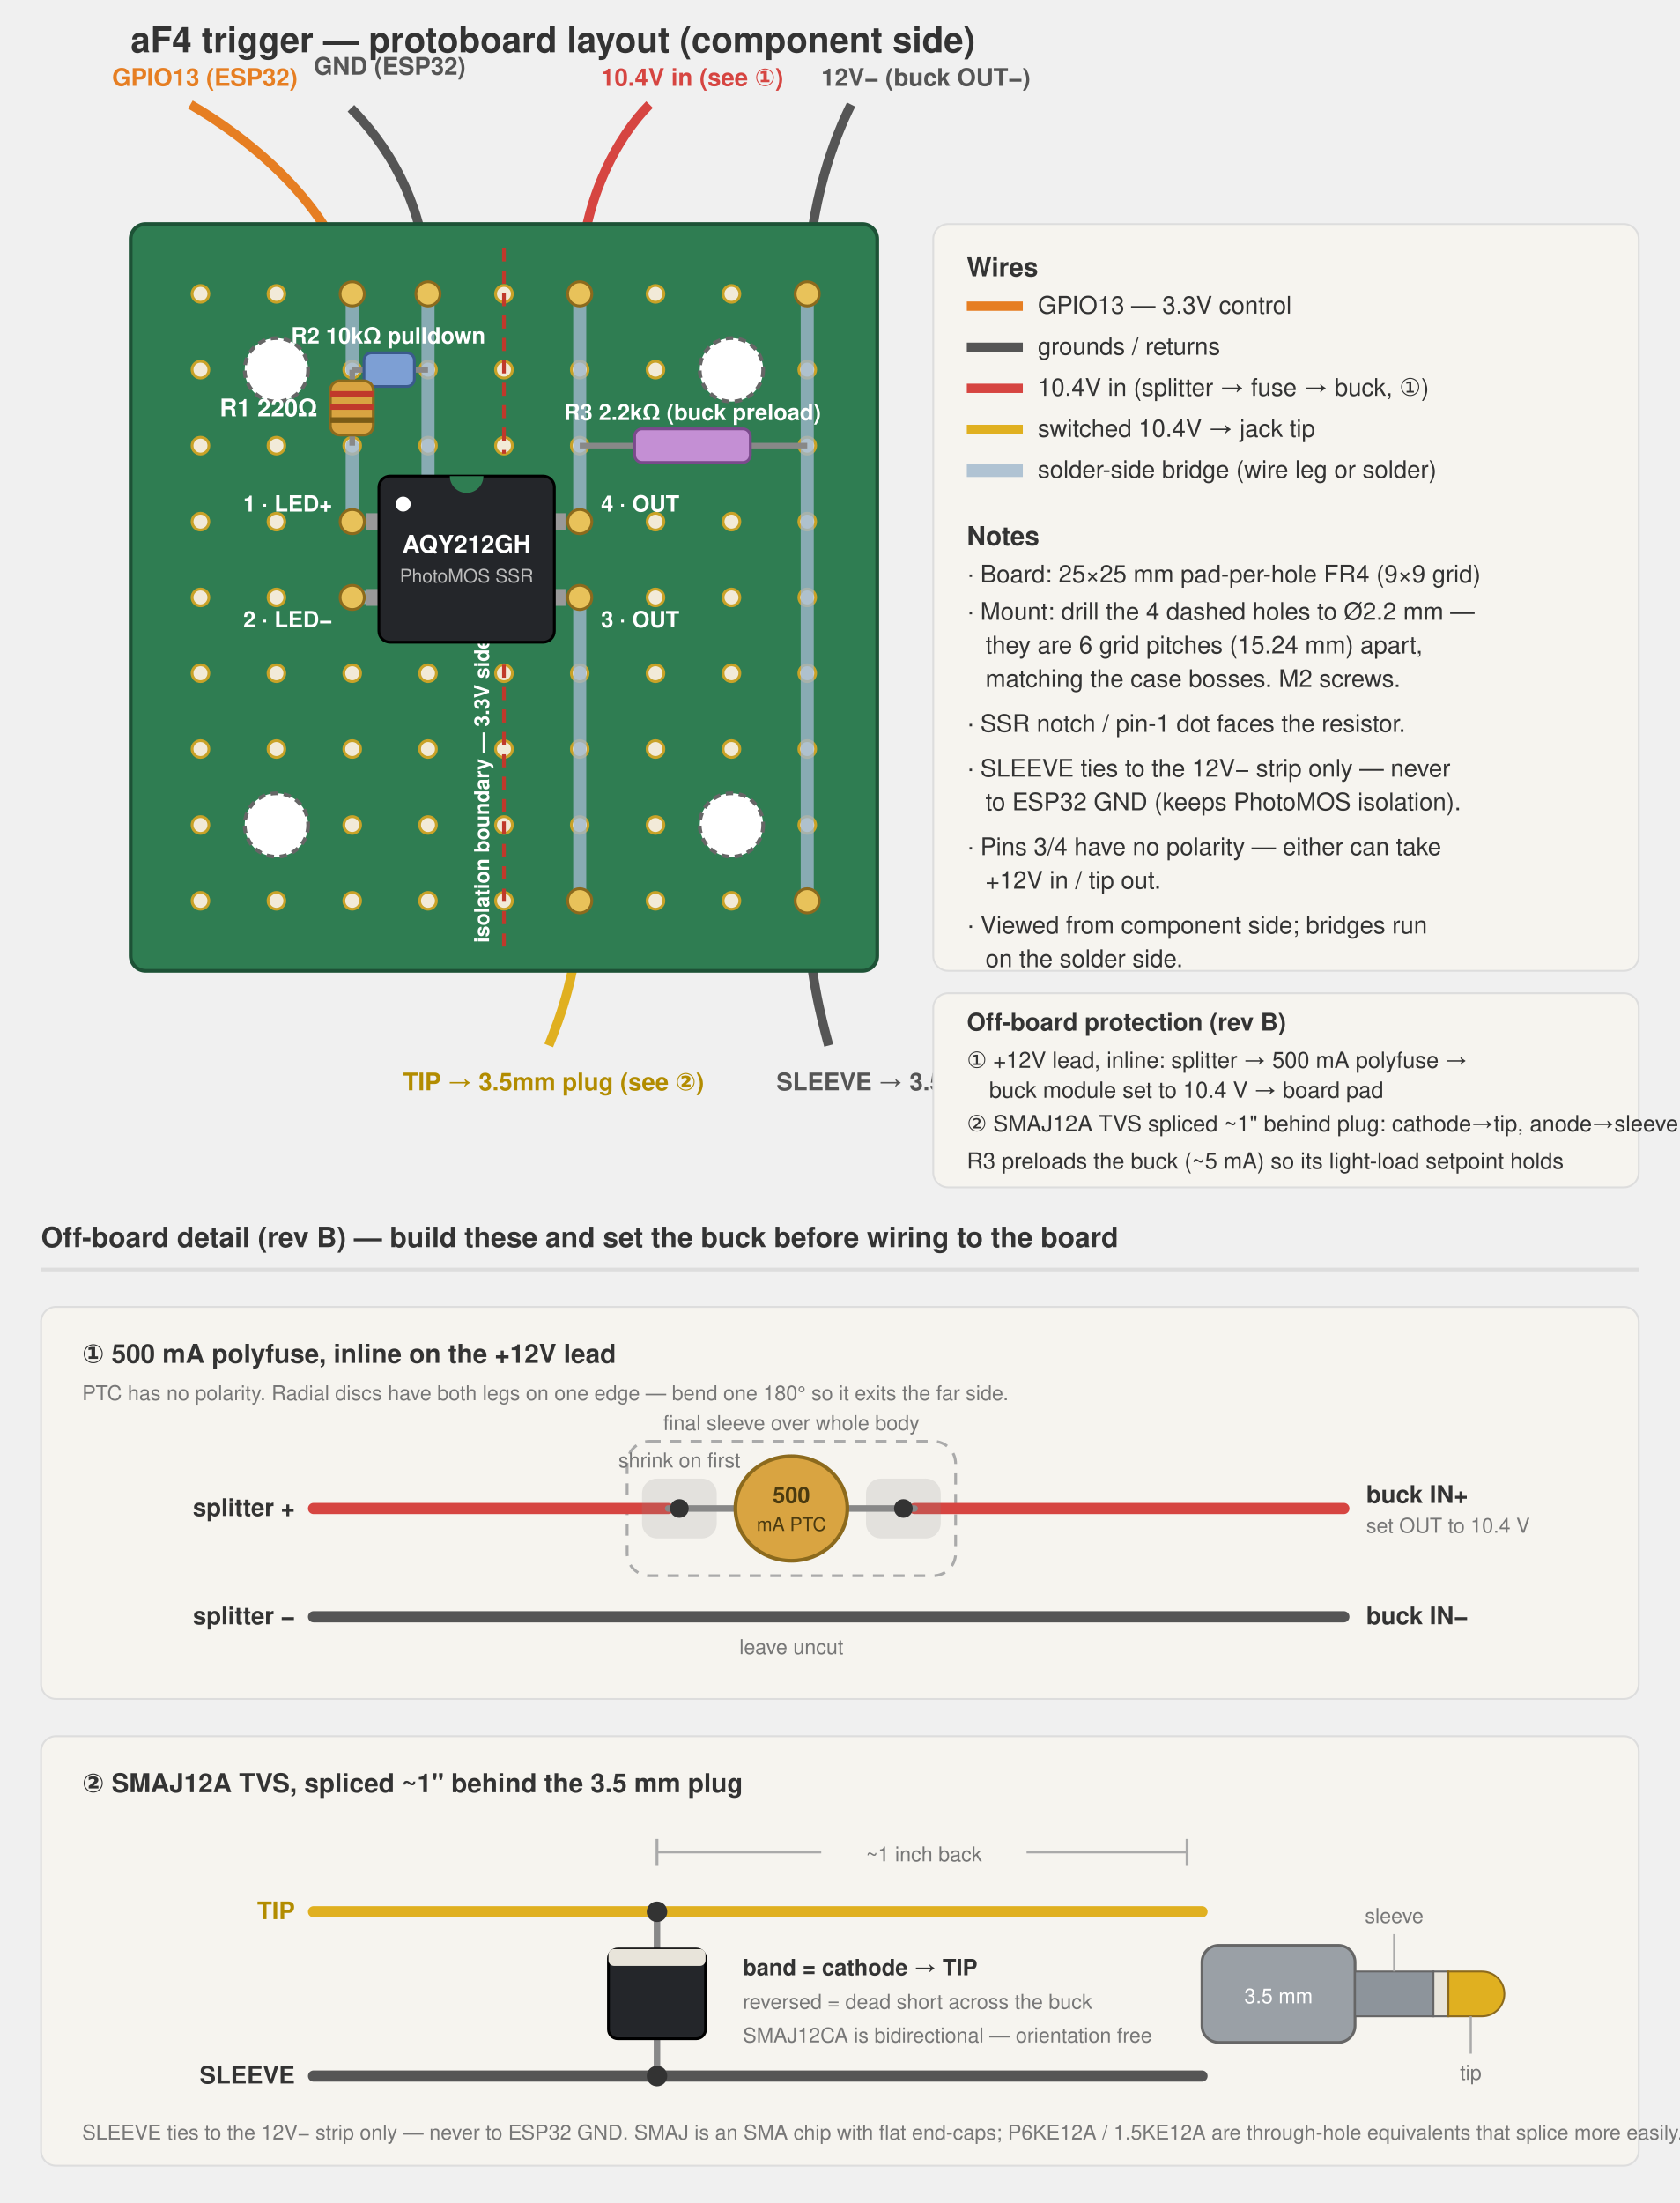
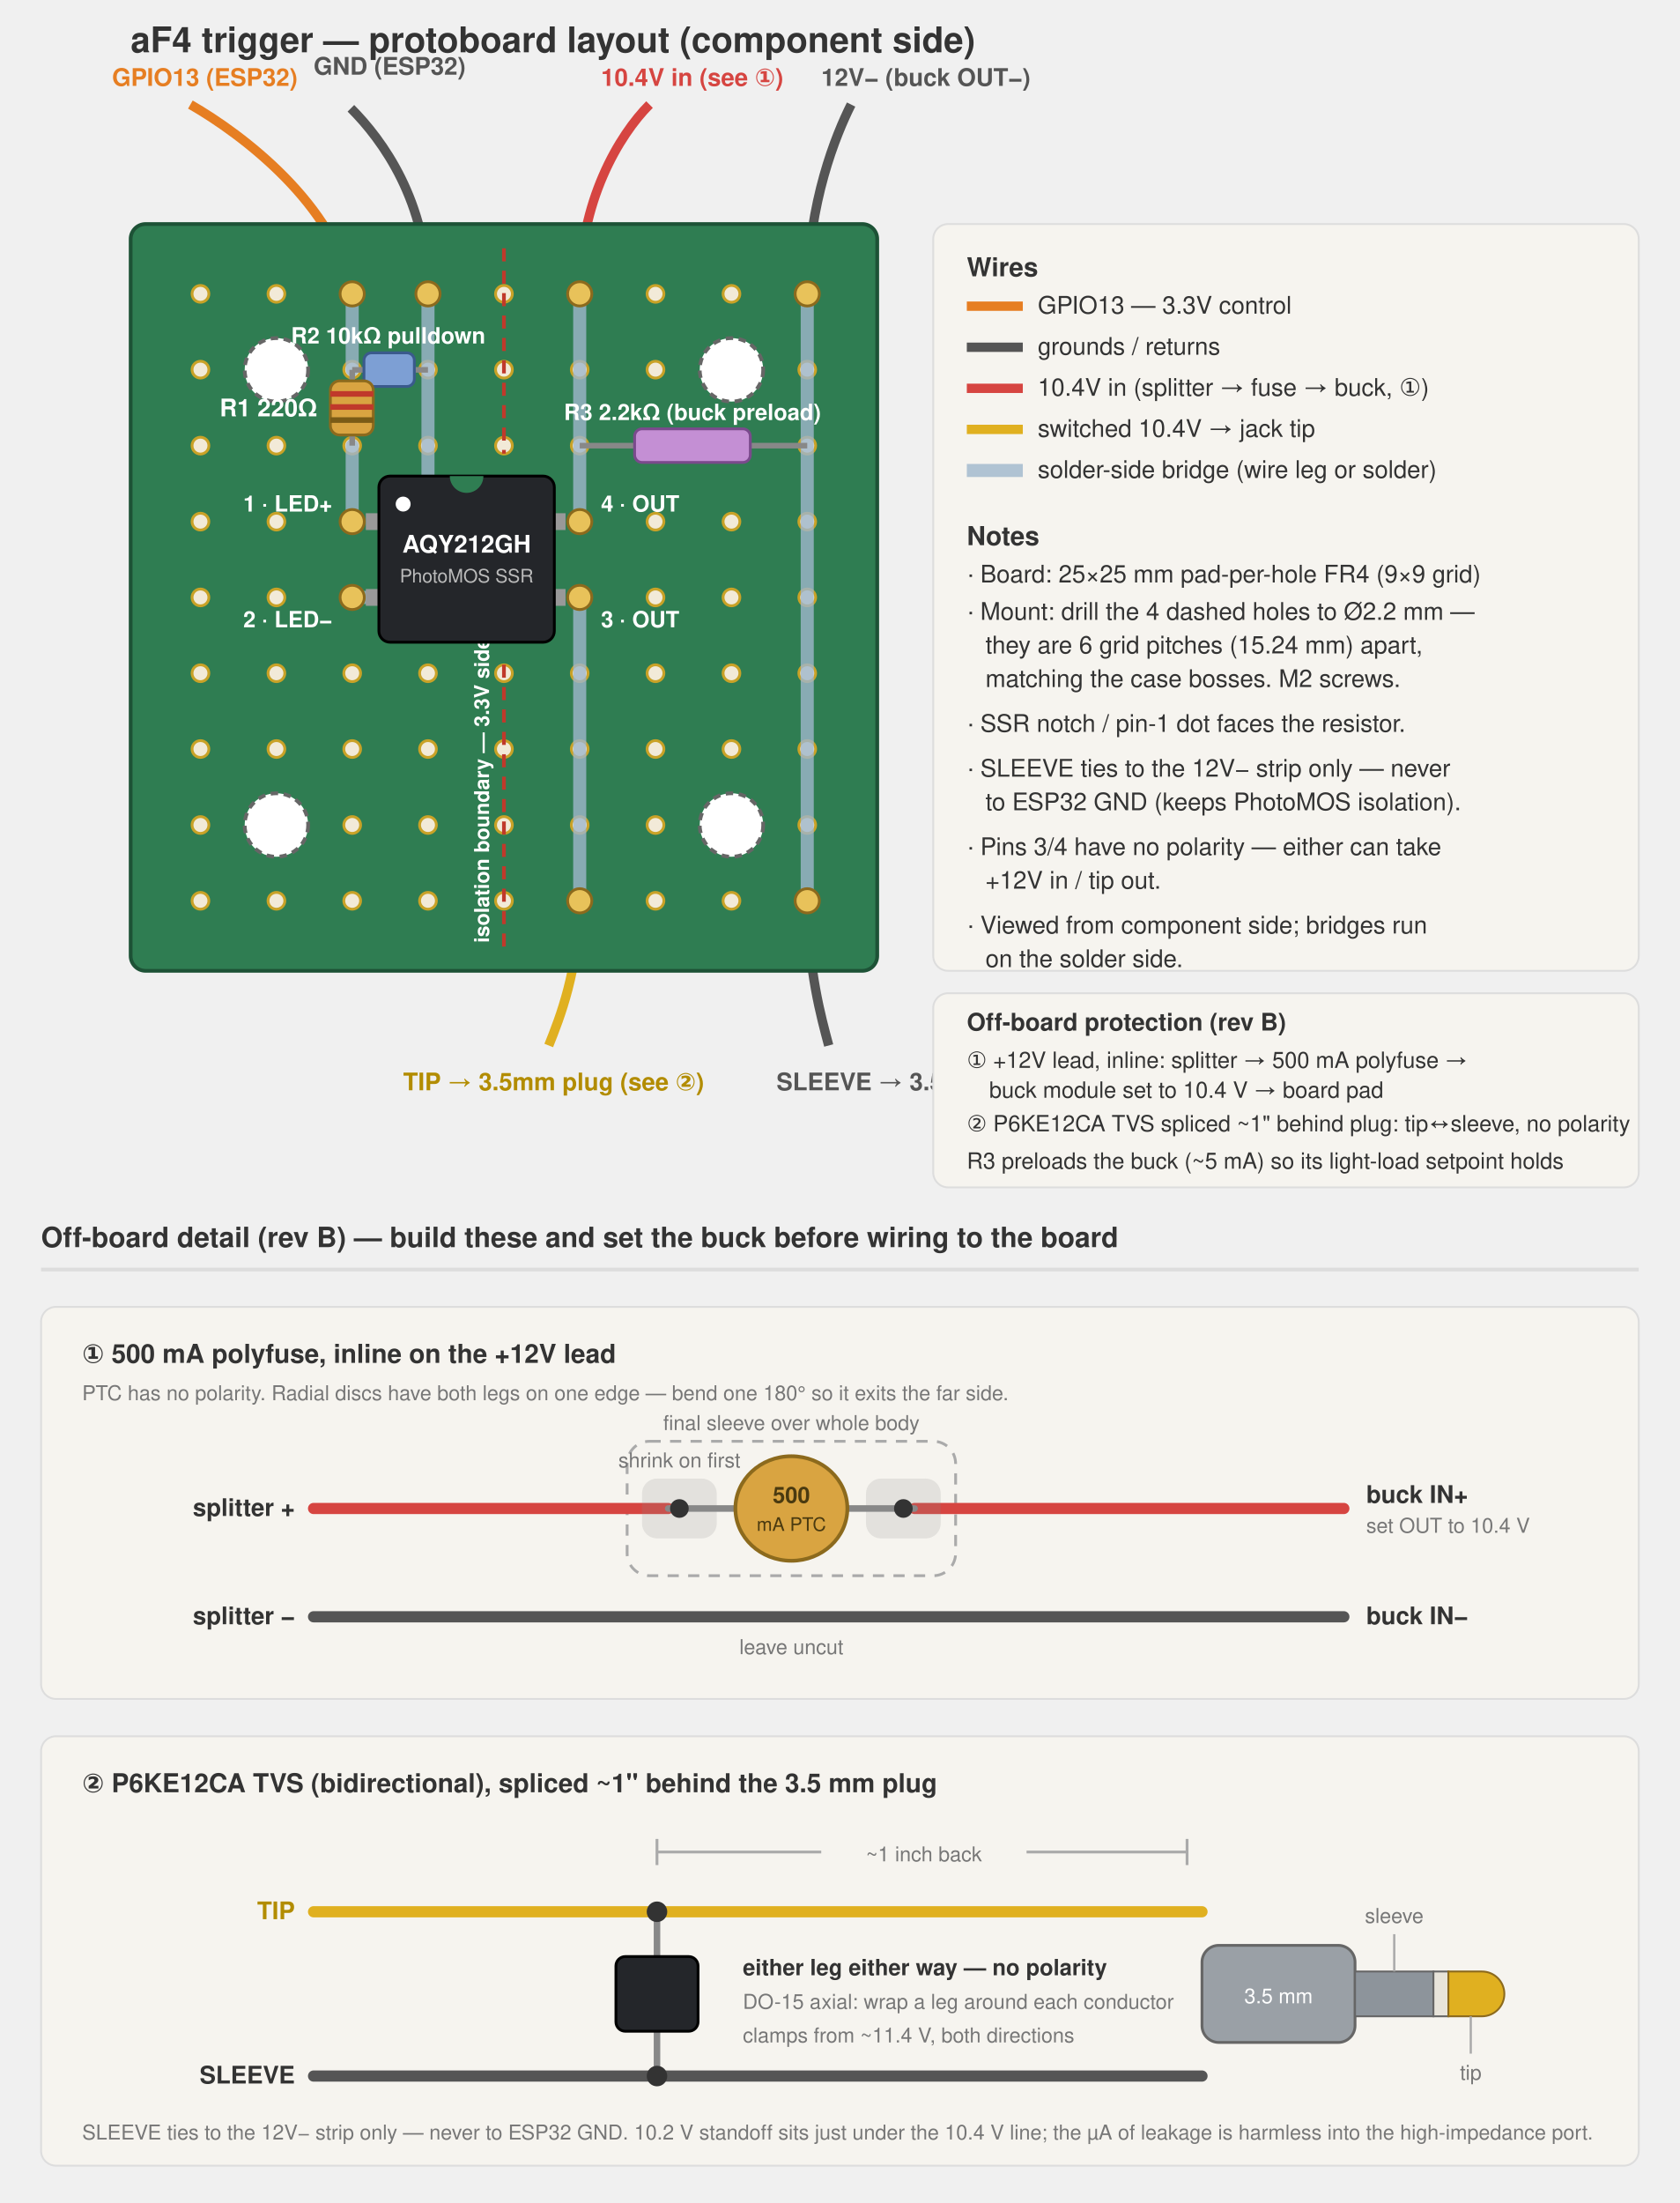
<svg xmlns="http://www.w3.org/2000/svg" viewBox="0 0 900 1180" font-family="Helvetica, Arial, sans-serif">
  <text x="70" y="28" font-size="19" font-weight="bold" fill="#333">aF4 trigger — protoboard layout (component side)</text>
  <path d="M188.7,157.4 C180,110 130,72 102,56" stroke="#e67e22" stroke-width="5" fill="none" />
  <path d="M229.3,157.4 C229,108 205,75 188,58" stroke="#555" stroke-width="5" fill="none" />
  <path d="M310.6,157.4 C310,108 332,72 348,56" stroke="#d64541" stroke-width="5" fill="none" />
  <path d="M432.5,157.4 C433,108 448,72 456,56" stroke="#555" stroke-width="5" fill="none" />
  <path d="M310.6,482.5 C310,520 300,545 294,560" stroke="#e0b020" stroke-width="5" fill="none" />
  <path d="M432.5,482.5 C433,520 440,545 444,560" stroke="#555" stroke-width="5" fill="none" />
  <text x="60" y="46" font-size="13" font-weight="bold" fill="#e67e22">GPIO13 (ESP32)</text>
  <text x="168" y="40" font-size="13" font-weight="bold" fill="#555">GND (ESP32)</text>
  <text x="322" y="46" font-size="13" font-weight="bold" fill="#d64541">10.4V in (see ①)</text>
  <text x="440" y="46" font-size="13" font-weight="bold" fill="#555">12V− (buck OUT−)</text>
  <text x="216" y="584" font-size="13" font-weight="bold" fill="#b28c00">TIP → 3.5mm plug (see ②)</text>
  <text x="416" y="584" font-size="13" font-weight="bold" fill="#555">SLEEVE → 3.5mm plug</text>
  <g font-size="12" fill="#333">
    <rect x="500" y="532" width="378" height="104" rx="8" fill="#f6f4ef" stroke="#ddd" />
    <text x="518" y="552" font-weight="bold" font-size="13">Off-board protection (rev B)</text>
    <text x="518" y="572">① +12V lead, inline: splitter → 500 mA polyfuse →</text>
    <text x="530" y="588">buck module set to 10.4 V → board pad</text>
-     <text x="518" y="606">② SMAJ12A TVS spliced ~1" behind plug: cathode→tip, anode→sleeve</text>
+     <text x="518" y="606">② P6KE12CA TVS spliced ~1" behind plug: tip↔sleeve, no polarity</text>
    <text x="518" y="626">R3 preloads the buck (~5 mA) so its light-load setpoint holds</text>
  </g>
  <rect x="70" y="120" width="400" height="400" rx="8" fill="#2f7d52" stroke="#1d5236" stroke-width="2" />
  <g fill="#f2ead8" stroke="#c9a227" stroke-width="1.5">
    <g id="row">
      <circle cx="107.4" cy="157.4" r="4.5" />
      <circle cx="148.1" cy="157.4" r="4.5" />
      <circle cx="188.7" cy="157.4" r="4.5" />
      <circle cx="229.3" cy="157.4" r="4.5" />
      <circle cx="270.0" cy="157.4" r="4.5" />
      <circle cx="310.6" cy="157.4" r="4.5" />
      <circle cx="351.2" cy="157.4" r="4.5" />
      <circle cx="391.9" cy="157.4" r="4.5" />
      <circle cx="432.5" cy="157.4" r="4.5" />
    </g>
    <use href="#row" y="40.6" />
    <use href="#row" y="81.3" />
    <use href="#row" y="122.0" />
    <use href="#row" y="162.6" />
    <use href="#row" y="203.2" />
    <use href="#row" y="243.8" />
    <use href="#row" y="284.5" />
    <use href="#row" y="325.1" />
  </g>
  <g fill="#ffffff" stroke="#666" stroke-width="2" stroke-dasharray="4 3">
    <circle cx="148.1" cy="198.1" r="17" />
    <circle cx="391.9" cy="198.1" r="17" />
    <circle cx="148.1" cy="441.9" r="17" />
    <circle cx="391.9" cy="441.9" r="17" />
  </g>
  <g stroke="#9fb7cc" stroke-width="7" stroke-linecap="round" opacity="0.8" fill="none">
    <line x1="188.7" y1="157.4" x2="188.7" y2="198.1" />
    <line x1="188.7" y1="238.7" x2="188.7" y2="279.4" />
    <polyline points="229.3,157.4 229.3,320 188.7,320" />
    <line x1="310.6" y1="157.4" x2="310.6" y2="279.4" />
    <line x1="310.6" y1="320" x2="310.6" y2="482.5" />
    <line x1="432.5" y1="157.4" x2="432.5" y2="482.5" />
  </g>
  <line x1="270" y1="133" x2="270" y2="243" stroke="#c0392b" stroke-width="2" stroke-dasharray="7 5" />
  <line x1="270" y1="356" x2="270" y2="508" stroke="#c0392b" stroke-width="2" stroke-dasharray="7 5" />
  <text x="262" y="505" font-size="11" font-weight="bold" fill="#ffffff" transform="rotate(-90 262 505)">isolation boundary — 3.3V side | 12V side</text>
  <line x1="188.7" y1="198.1" x2="195" y2="198.1" stroke="#888" stroke-width="3" />
  <line x1="222" y1="198.1" x2="229.3" y2="198.1" stroke="#888" stroke-width="3" />
  <rect x="195" y="189" width="27" height="18" rx="4" fill="#7d9fd4" stroke="#3a5a8c" stroke-width="1.5" />
  <text x="208" y="184" font-size="12" font-weight="bold" fill="#ffffff" text-anchor="middle">R2 10kΩ pulldown</text>
  <line x1="310.6" y1="238.7" x2="340" y2="238.7" stroke="#888" stroke-width="3" />
  <line x1="402" y1="238.7" x2="432.5" y2="238.7" stroke="#888" stroke-width="3" />
  <rect x="340" y="229.7" width="62" height="18" rx="4" fill="#c48fd4" stroke="#7a4a8c" stroke-width="1.5" />
  <text x="371" y="225" font-size="12" font-weight="bold" fill="#ffffff" text-anchor="middle">R3 2.2kΩ (buck preload)</text>
  <line x1="188.7" y1="198.1" x2="188.7" y2="204" stroke="#888" stroke-width="3" />
  <line x1="188.7" y1="233" x2="188.7" y2="238.7" stroke="#888" stroke-width="3" />
  <rect x="177" y="204" width="23" height="29" rx="5" fill="#d9a441" stroke="#8c6a1d" stroke-width="1.5" />
  <line x1="177" y1="211" x2="200" y2="211" stroke="#c0392b" stroke-width="3" />
  <line x1="177" y1="218" x2="200" y2="218" stroke="#c0392b" stroke-width="3" />
  <line x1="177" y1="225" x2="200" y2="225" stroke="#7a5b16" stroke-width="3" />
  <text x="170" y="223" font-size="13" font-weight="bold" fill="#ffffff" text-anchor="end">R1 220Ω</text>
  <g fill="#e8c25a" stroke="#8c6a1d" stroke-width="1.5">
    <circle cx="188.7" cy="279.4" r="6.5" />
    <circle cx="188.7" cy="320" r="6.5" />
    <circle cx="310.6" cy="279.4" r="6.5" />
    <circle cx="310.6" cy="320" r="6.5" />
  </g>
  <g stroke="#999" stroke-width="9">
    <line x1="196" y1="279.4" x2="204" y2="279.4" />
    <line x1="196" y1="320" x2="204" y2="320" />
    <line x1="295" y1="279.4" x2="303" y2="279.4" />
    <line x1="295" y1="320" x2="303" y2="320" />
  </g>
  <rect x="203" y="255" width="94" height="89" rx="6" fill="#24262a" stroke="#000" stroke-width="1.5" />
  <path d="M241,255 a9,9 0 0 0 18,0 z" fill="#2f7d52" />
  <circle cx="216" cy="270" r="4" fill="#fff" />
  <text x="250" y="296" font-size="13" font-weight="bold" fill="#fff" text-anchor="middle">AQY212GH</text>
  <text x="250" y="312" font-size="10" fill="#bbb" text-anchor="middle">PhotoMOS SSR</text>
  <text x="178" y="274" font-size="12" font-weight="bold" fill="#fff" text-anchor="end">1 · LED+</text>
  <text x="178" y="336" font-size="12" font-weight="bold" fill="#fff" text-anchor="end">2 · LED−</text>
  <text x="322" y="274" font-size="12" font-weight="bold" fill="#fff">4 · OUT</text>
  <text x="322" y="336" font-size="12" font-weight="bold" fill="#fff">3 · OUT</text>
  <g fill="#e8c25a" stroke="#8c6a1d" stroke-width="1.5">
    <circle cx="188.7" cy="157.4" r="6.5" />
    <circle cx="229.3" cy="157.4" r="6.5" />
    <circle cx="310.6" cy="157.4" r="6.5" />
    <circle cx="432.5" cy="157.4" r="6.5" />
    <circle cx="310.6" cy="482.5" r="6.5" />
    <circle cx="432.5" cy="482.5" r="6.5" />
  </g>
  <g font-size="13" fill="#333">
    <rect x="500" y="120" width="378" height="400" rx="8" fill="#f6f4ef" stroke="#ddd" />
    <text x="518" y="148" font-weight="bold" font-size="14">Wires</text>
    <line x1="518" y1="164" x2="548" y2="164" stroke="#e67e22" stroke-width="5" />
    <text x="556" y="168">GPIO13 — 3.3V control</text>
    <line x1="518" y1="186" x2="548" y2="186" stroke="#555" stroke-width="5" />
    <text x="556" y="190">grounds / returns</text>
    <line x1="518" y1="208" x2="548" y2="208" stroke="#d64541" stroke-width="5" />
    <text x="556" y="212">10.4V in (splitter → fuse → buck, ①)</text>
    <line x1="518" y1="230" x2="548" y2="230" stroke="#e0b020" stroke-width="5" />
    <text x="556" y="234">switched 10.4V → jack tip</text>
    <line x1="518" y1="252" x2="548" y2="252" stroke="#9fb7cc" stroke-width="7" opacity="0.8" />
    <text x="556" y="256">solder-side bridge (wire leg or solder)</text>
    <text x="518" y="292" font-weight="bold" font-size="14">Notes</text>
    <text x="518" y="312">· Board: 25×25 mm pad-per-hole FR4 (9×9 grid)</text>
    <text x="518" y="332">· Mount: drill the 4 dashed holes to Ø2.2 mm —</text>
    <text x="528" y="350">they are 6 grid pitches (15.24 mm) apart,</text>
    <text x="528" y="368">matching the case bosses. M2 screws.</text>
    <text x="518" y="392">· SSR notch / pin-1 dot faces the resistor.</text>
    <text x="518" y="416">· SLEEVE ties to the 12V− strip only — never</text>
    <text x="528" y="434">to ESP32 GND (keeps PhotoMOS isolation).</text>
    <text x="518" y="458">· Pins 3/4 have no polarity — either can take</text>
    <text x="528" y="476">+12V in / tip out.</text>
    <text x="518" y="500">· Viewed from component side; bridges run</text>
    <text x="528" y="518">on the solder side.</text>
  </g>
  <line x1="22" y1="680" x2="878" y2="680" stroke="#ddd" stroke-width="2" />
  <text x="22" y="668" font-size="15" font-weight="bold" fill="#333">Off-board detail (rev B) — build these and set the buck before wiring to the board</text>
  <rect x="22" y="700" width="856" height="210" rx="8" fill="#f6f4ef" stroke="#ddd" />
  <text x="44" y="730" font-size="14" font-weight="bold" fill="#333">① 500 mA polyfuse, inline on the +12V lead</text>
  <rect x="336" y="772" width="176" height="72" rx="12" fill="none" stroke="#aaa" stroke-width="1.5" stroke-dasharray="6 5" />
  <text x="424" y="766" font-size="11" fill="#777" text-anchor="middle">final sleeve over whole body</text>
  <line x1="168" y1="808" x2="358" y2="808" stroke="#d64541" stroke-width="6" stroke-linecap="round" />
  <line x1="490" y1="808" x2="720" y2="808" stroke="#d64541" stroke-width="6" stroke-linecap="round" />
  <line x1="358" y1="808" x2="396" y2="808" stroke="#888" stroke-width="3.5" stroke-linecap="round" />
  <line x1="452" y1="808" x2="490" y2="808" stroke="#888" stroke-width="3.5" stroke-linecap="round" />
  <rect x="344" y="792" width="40" height="32" rx="8" fill="#888" opacity="0.18" />
  <rect x="464" y="792" width="40" height="32" rx="8" fill="#888" opacity="0.18" />
  <text x="364" y="786" font-size="11" fill="#777" text-anchor="middle">shrink on first</text>
  <circle cx="364" cy="808" r="5" fill="#333" />
  <circle cx="484" cy="808" r="5" fill="#333" />
  <ellipse cx="424" cy="808" rx="30" ry="28" fill="#d9a441" stroke="#8c6a1d" stroke-width="2" />
  <text x="424" y="805" font-size="12" font-weight="bold" fill="#4a3a10" text-anchor="middle">500</text>
  <text x="424" y="820" font-size="10" fill="#4a3a10" text-anchor="middle">mA PTC</text>
  <line x1="168" y1="866" x2="720" y2="866" stroke="#555" stroke-width="6" stroke-linecap="round" />
  <text x="424" y="886" font-size="11" fill="#777" text-anchor="middle">leave uncut</text>
  <text x="158" y="812" font-size="13" font-weight="bold" fill="#333" text-anchor="end">splitter +</text>
  <text x="158" y="870" font-size="13" font-weight="bold" fill="#333" text-anchor="end">splitter −</text>
  <text x="732" y="805" font-size="13" font-weight="bold" fill="#333">buck IN+</text>
  <text x="732" y="821" font-size="11" fill="#777">set OUT to 10.4 V</text>
  <text x="732" y="870" font-size="13" font-weight="bold" fill="#333">buck IN−</text>
  <text x="44" y="750" font-size="11" fill="#777">PTC has no polarity. Radial discs have both legs on one edge — bend one 180° so it exits the far side.</text>
  <rect x="22" y="930" width="856" height="230" rx="8" fill="#f6f4ef" stroke="#ddd" />
-   <text x="44" y="960" font-size="14" font-weight="bold" fill="#333">② SMAJ12A TVS, spliced ~1" behind the 3.5 mm plug</text>
+   <text x="44" y="960" font-size="14" font-weight="bold" fill="#333">② P6KE12CA TVS (bidirectional), spliced ~1" behind the 3.5 mm plug</text>
  <line x1="352" y1="992" x2="636" y2="992" stroke="#aaa" stroke-width="1.5" />
  <line x1="352" y1="985" x2="352" y2="999" stroke="#aaa" stroke-width="1.5" />
  <line x1="636" y1="985" x2="636" y2="999" stroke="#aaa" stroke-width="1.5" />
  <rect x="440" y="982" width="110" height="20" fill="#f6f4ef" />
  <text x="495" y="997" font-size="11" fill="#777" text-anchor="middle">~1 inch back</text>
  <line x1="168" y1="1024" x2="644" y2="1024" stroke="#e0b020" stroke-width="6" stroke-linecap="round" />
  <line x1="168" y1="1112" x2="644" y2="1112" stroke="#555" stroke-width="6" stroke-linecap="round" />
  <text x="158" y="1028" font-size="13" font-weight="bold" fill="#b28c00" text-anchor="end">TIP</text>
  <text x="158" y="1116" font-size="13" font-weight="bold" fill="#333" text-anchor="end">SLEEVE</text>
-   <line x1="352" y1="1024" x2="352" y2="1044" stroke="#888" stroke-width="3.5" stroke-linecap="round" />
-   <line x1="352" y1="1092" x2="352" y2="1112" stroke="#888" stroke-width="3.5" stroke-linecap="round" />
+   <line x1="352" y1="1024" x2="352" y2="1048" stroke="#888" stroke-width="3.5" stroke-linecap="round" />
+   <line x1="352" y1="1088" x2="352" y2="1112" stroke="#888" stroke-width="3.5" stroke-linecap="round" />
  <circle cx="352" cy="1024" r="5.5" fill="#333" />
  <circle cx="352" cy="1112" r="5.5" fill="#333" />
-   <rect x="326" y="1044" width="52" height="48" rx="5" fill="#24262a" stroke="#000" stroke-width="1.5" />
-   <rect x="326" y="1044" width="52" height="9" rx="3" fill="#e8e4da" />
-   <text x="398" y="1058" font-size="12" font-weight="bold" fill="#333">band = cathode → TIP</text>
-   <text x="398" y="1076" font-size="11" fill="#777">reversed = dead short across the buck</text>
-   <text x="398" y="1094" font-size="11" fill="#777">SMAJ12CA is bidirectional — orientation free</text>
+   <rect x="330" y="1048" width="44" height="40" rx="5" fill="#24262a" stroke="#000" stroke-width="1.5" />
+   <text x="398" y="1058" font-size="12" font-weight="bold" fill="#333">either leg either way — no polarity</text>
+   <text x="398" y="1076" font-size="11" fill="#777">DO-15 axial: wrap a leg around each conductor</text>
+   <text x="398" y="1094" font-size="11" fill="#777">clamps from ~11.4 V, both directions</text>
  <rect x="644" y="1042" width="82" height="52" rx="9" fill="#9aa0a6" stroke="#666" stroke-width="1.5" />
  <text x="685" y="1073" font-size="11" fill="#fff" text-anchor="middle">3.5 mm</text>
  <rect x="726" y="1056" width="42" height="24" fill="#8d949b" stroke="#666" stroke-width="1" />
  <rect x="768" y="1056" width="8" height="24" fill="#e8e4da" stroke="#666" stroke-width="1" />
  <path d="M776,1056 h18 a12,12 0 0 1 0,24 h-18 z" fill="#e0b020" stroke="#8c6a1d" stroke-width="1" />
  <line x1="747" y1="1056" x2="747" y2="1036" stroke="#aaa" stroke-width="1.2" />
  <text x="747" y="1030" font-size="11" fill="#777" text-anchor="middle">sleeve</text>
  <line x1="788" y1="1080" x2="788" y2="1100" stroke="#aaa" stroke-width="1.2" />
  <text x="788" y="1114" font-size="11" fill="#777" text-anchor="middle">tip</text>
-   <text x="44" y="1146" font-size="11" fill="#777">SLEEVE ties to the 12V− strip only — never to ESP32 GND. SMAJ is an SMA chip with flat end-caps; P6KE12A / 1.5KE12A are through-hole equivalents that splice more easily.</text>
+   <text x="44" y="1146" font-size="11" fill="#777">SLEEVE ties to the 12V− strip only — never to ESP32 GND. 10.2 V standoff sits just under the 10.4 V line; the µA of leakage is harmless into the high-impedance port.</text>
</svg>
